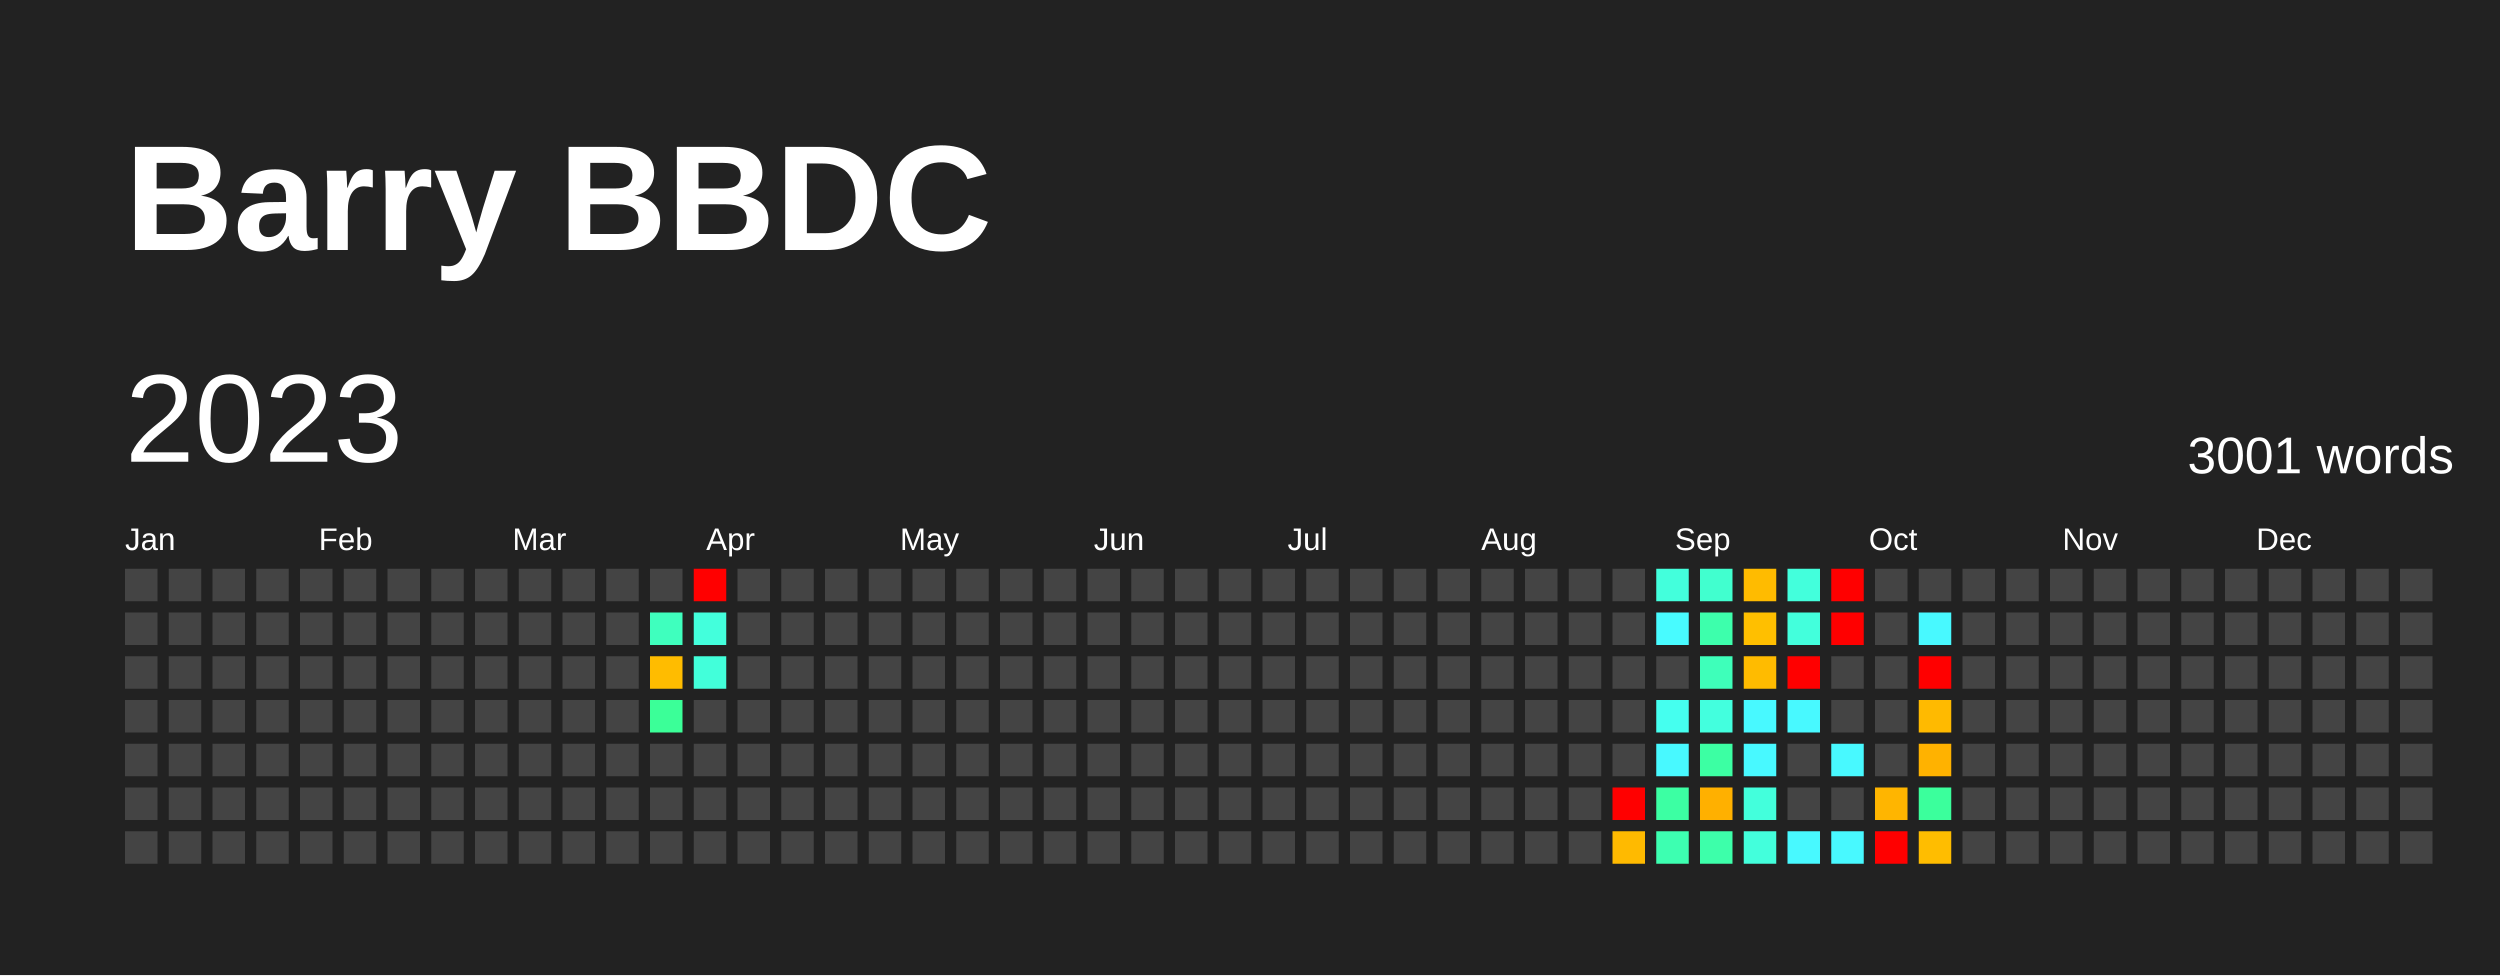
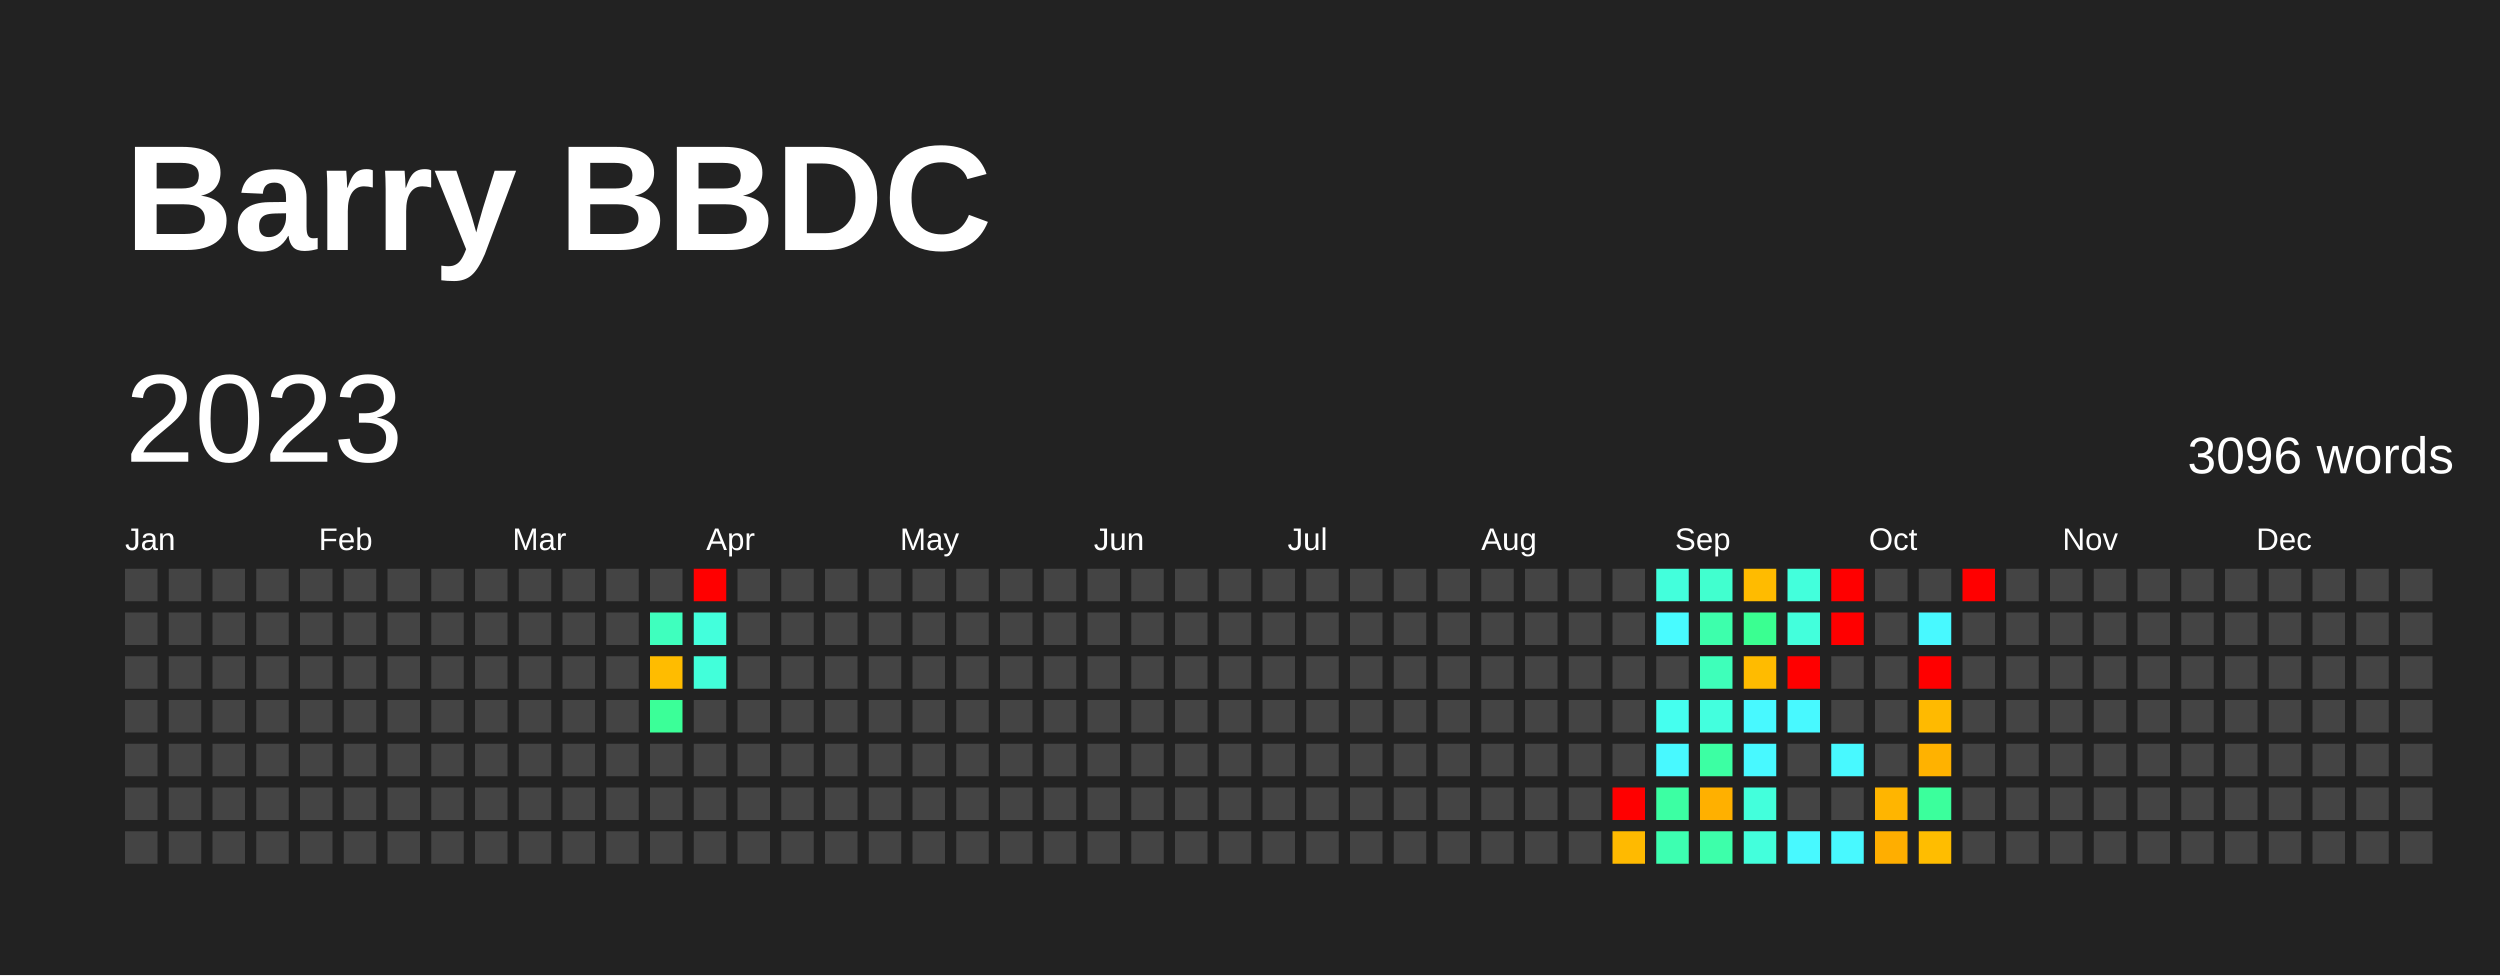
<svg xmlns="http://www.w3.org/2000/svg" baseProfile="full" height="78mm" version="1.1" viewBox="0,0,200,78" width="200mm">
  <defs />
  <rect fill="#222222" height="78" width="200" x="0" y="0" />
  <text fill="#FFFFFF" style="font-size:12px; font-family:Arial; font-weight:bold;" x="10" y="20">Barry BBDC</text>
  <text dominant-baseline="hanging" fill="#FFFFFF" style="font-size:10.0px; font-family:Arial;" x="10" y="30">2023</text>
-   <text dominant-baseline="hanging" fill="#FFFFFF" style="font-size:4.125px; font-family:Arial;" x="175" y="35">3001 words</text>
+   <text dominant-baseline="hanging" fill="#FFFFFF" style="font-size:4.125px; font-family:Arial;" x="175" y="35">3096 words</text>
  <text fill="#FFFFFF" style="font-size:2.5px; font-family:Arial" x="10.0" y="44">Jan</text>
  <text fill="#FFFFFF" style="font-size:2.5px; font-family:Arial" x="25.5" y="44">Feb</text>
  <text fill="#FFFFFF" style="font-size:2.5px; font-family:Arial" x="41.0" y="44">Mar</text>
  <text fill="#FFFFFF" style="font-size:2.5px; font-family:Arial" x="56.5" y="44">Apr</text>
  <text fill="#FFFFFF" style="font-size:2.5px; font-family:Arial" x="72.0" y="44">May</text>
  <text fill="#FFFFFF" style="font-size:2.5px; font-family:Arial" x="87.5" y="44">Jun</text>
  <text fill="#FFFFFF" style="font-size:2.5px; font-family:Arial" x="103.0" y="44">Jul</text>
  <text fill="#FFFFFF" style="font-size:2.5px; font-family:Arial" x="118.5" y="44">Aug</text>
  <text fill="#FFFFFF" style="font-size:2.5px; font-family:Arial" x="134.0" y="44">Sep</text>
  <text fill="#FFFFFF" style="font-size:2.5px; font-family:Arial" x="149.5" y="44">Oct</text>
  <text fill="#FFFFFF" style="font-size:2.5px; font-family:Arial" x="165.0" y="44">Nov</text>
  <text fill="#FFFFFF" style="font-size:2.5px; font-family:Arial" x="180.5" y="44">Dec</text>
  <rect fill="#444444" height="2.6" width="2.6" x="10.0" y="45.5" />
  <rect fill="#444444" height="2.6" width="2.6" x="10.0" y="49.0" />
  <rect fill="#444444" height="2.6" width="2.6" x="10.0" y="52.5" />
  <rect fill="#444444" height="2.6" width="2.6" x="10.0" y="56.0" />
  <rect fill="#444444" height="2.6" width="2.6" x="10.0" y="59.5" />
  <rect fill="#444444" height="2.6" width="2.6" x="10.0" y="63.0" />
  <rect fill="#444444" height="2.6" width="2.6" x="10.0" y="66.5" />
  <rect fill="#444444" height="2.6" width="2.6" x="13.5" y="45.5" />
  <rect fill="#444444" height="2.6" width="2.6" x="13.5" y="49.0" />
  <rect fill="#444444" height="2.6" width="2.6" x="13.5" y="52.5" />
  <rect fill="#444444" height="2.6" width="2.6" x="13.5" y="56.0" />
  <rect fill="#444444" height="2.6" width="2.6" x="13.5" y="59.5" />
  <rect fill="#444444" height="2.6" width="2.6" x="13.5" y="63.0" />
  <rect fill="#444444" height="2.6" width="2.6" x="13.5" y="66.5" />
  <rect fill="#444444" height="2.6" width="2.6" x="17.0" y="45.5" />
  <rect fill="#444444" height="2.6" width="2.6" x="17.0" y="49.0" />
  <rect fill="#444444" height="2.6" width="2.6" x="17.0" y="52.5" />
  <rect fill="#444444" height="2.6" width="2.6" x="17.0" y="56.0" />
  <rect fill="#444444" height="2.6" width="2.6" x="17.0" y="59.5" />
  <rect fill="#444444" height="2.6" width="2.6" x="17.0" y="63.0" />
  <rect fill="#444444" height="2.6" width="2.6" x="17.0" y="66.5" />
  <rect fill="#444444" height="2.6" width="2.6" x="20.5" y="45.5" />
  <rect fill="#444444" height="2.6" width="2.6" x="20.5" y="49.0" />
  <rect fill="#444444" height="2.6" width="2.6" x="20.5" y="52.5" />
  <rect fill="#444444" height="2.6" width="2.6" x="20.5" y="56.0" />
  <rect fill="#444444" height="2.6" width="2.6" x="20.5" y="59.5" />
  <rect fill="#444444" height="2.6" width="2.6" x="20.5" y="63.0" />
  <rect fill="#444444" height="2.6" width="2.6" x="20.5" y="66.5" />
  <rect fill="#444444" height="2.6" width="2.6" x="24.0" y="45.5" />
  <rect fill="#444444" height="2.6" width="2.6" x="24.0" y="49.0" />
  <rect fill="#444444" height="2.6" width="2.6" x="24.0" y="52.5" />
  <rect fill="#444444" height="2.6" width="2.6" x="24.0" y="56.0" />
  <rect fill="#444444" height="2.6" width="2.6" x="24.0" y="59.5" />
  <rect fill="#444444" height="2.6" width="2.6" x="24.0" y="63.0" />
  <rect fill="#444444" height="2.6" width="2.6" x="24.0" y="66.5" />
  <rect fill="#444444" height="2.6" width="2.6" x="27.5" y="45.5" />
  <rect fill="#444444" height="2.6" width="2.6" x="27.5" y="49.0" />
  <rect fill="#444444" height="2.6" width="2.6" x="27.5" y="52.5" />
  <rect fill="#444444" height="2.6" width="2.6" x="27.5" y="56.0" />
  <rect fill="#444444" height="2.6" width="2.6" x="27.5" y="59.5" />
  <rect fill="#444444" height="2.6" width="2.6" x="27.5" y="63.0" />
  <rect fill="#444444" height="2.6" width="2.6" x="27.5" y="66.5" />
  <rect fill="#444444" height="2.6" width="2.6" x="31.0" y="45.5" />
  <rect fill="#444444" height="2.6" width="2.6" x="31.0" y="49.0" />
  <rect fill="#444444" height="2.6" width="2.6" x="31.0" y="52.5" />
  <rect fill="#444444" height="2.6" width="2.6" x="31.0" y="56.0" />
  <rect fill="#444444" height="2.6" width="2.6" x="31.0" y="59.5" />
  <rect fill="#444444" height="2.6" width="2.6" x="31.0" y="63.0" />
  <rect fill="#444444" height="2.6" width="2.6" x="31.0" y="66.5" />
  <rect fill="#444444" height="2.6" width="2.6" x="34.5" y="45.5" />
  <rect fill="#444444" height="2.6" width="2.6" x="34.5" y="49.0" />
  <rect fill="#444444" height="2.6" width="2.6" x="34.5" y="52.5" />
  <rect fill="#444444" height="2.6" width="2.6" x="34.5" y="56.0" />
  <rect fill="#444444" height="2.6" width="2.6" x="34.5" y="59.5" />
  <rect fill="#444444" height="2.6" width="2.6" x="34.5" y="63.0" />
  <rect fill="#444444" height="2.6" width="2.6" x="34.5" y="66.5" />
  <rect fill="#444444" height="2.6" width="2.6" x="38.0" y="45.5" />
  <rect fill="#444444" height="2.6" width="2.6" x="38.0" y="49.0" />
  <rect fill="#444444" height="2.6" width="2.6" x="38.0" y="52.5" />
  <rect fill="#444444" height="2.6" width="2.6" x="38.0" y="56.0" />
  <rect fill="#444444" height="2.6" width="2.6" x="38.0" y="59.5" />
  <rect fill="#444444" height="2.6" width="2.6" x="38.0" y="63.0" />
  <rect fill="#444444" height="2.6" width="2.6" x="38.0" y="66.5" />
  <rect fill="#444444" height="2.6" width="2.6" x="41.5" y="45.5" />
  <rect fill="#444444" height="2.6" width="2.6" x="41.5" y="49.0" />
  <rect fill="#444444" height="2.6" width="2.6" x="41.5" y="52.5" />
  <rect fill="#444444" height="2.6" width="2.6" x="41.5" y="56.0" />
  <rect fill="#444444" height="2.6" width="2.6" x="41.5" y="59.5" />
  <rect fill="#444444" height="2.6" width="2.6" x="41.5" y="63.0" />
  <rect fill="#444444" height="2.6" width="2.6" x="41.5" y="66.5" />
  <rect fill="#444444" height="2.6" width="2.6" x="45.0" y="45.5" />
  <rect fill="#444444" height="2.6" width="2.6" x="45.0" y="49.0" />
  <rect fill="#444444" height="2.6" width="2.6" x="45.0" y="52.5" />
  <rect fill="#444444" height="2.6" width="2.6" x="45.0" y="56.0" />
  <rect fill="#444444" height="2.6" width="2.6" x="45.0" y="59.5" />
  <rect fill="#444444" height="2.6" width="2.6" x="45.0" y="63.0" />
  <rect fill="#444444" height="2.6" width="2.6" x="45.0" y="66.5" />
  <rect fill="#444444" height="2.6" width="2.6" x="48.5" y="45.5" />
  <rect fill="#444444" height="2.6" width="2.6" x="48.5" y="49.0" />
  <rect fill="#444444" height="2.6" width="2.6" x="48.5" y="52.5" />
  <rect fill="#444444" height="2.6" width="2.6" x="48.5" y="56.0" />
  <rect fill="#444444" height="2.6" width="2.6" x="48.5" y="59.5" />
  <rect fill="#444444" height="2.6" width="2.6" x="48.5" y="63.0" />
  <rect fill="#444444" height="2.6" width="2.6" x="48.5" y="66.5" />
  <rect fill="#444444" height="2.6" width="2.6" x="52.0" y="45.5" />
  <rect fill="#3fffbe" height="2.6" width="2.6" x="52.0" y="49.0" />
  <rect fill="#ffbc00" height="2.6" width="2.6" x="52.0" y="52.5" />
  <rect fill="#3bff98" height="2.6" width="2.6" x="52.0" y="56.0" />
  <rect fill="#444444" height="2.6" width="2.6" x="52.0" y="59.5" />
  <rect fill="#444444" height="2.6" width="2.6" x="52.0" y="63.0" />
  <rect fill="#444444" height="2.6" width="2.6" x="52.0" y="66.5" />
  <rect fill="red" height="2.6" width="2.6" x="55.5" y="45.5" />
  <rect fill="#43ffdc" height="2.6" width="2.6" x="55.5" y="49.0" />
  <rect fill="#42ffda" height="2.6" width="2.6" x="55.5" y="52.5" />
  <rect fill="#444444" height="2.6" width="2.6" x="55.5" y="56.0" />
  <rect fill="#444444" height="2.6" width="2.6" x="55.5" y="59.5" />
  <rect fill="#444444" height="2.6" width="2.6" x="55.5" y="63.0" />
  <rect fill="#444444" height="2.6" width="2.6" x="55.5" y="66.5" />
  <rect fill="#444444" height="2.6" width="2.6" x="59.0" y="45.5" />
  <rect fill="#444444" height="2.6" width="2.6" x="59.0" y="49.0" />
  <rect fill="#444444" height="2.6" width="2.6" x="59.0" y="52.5" />
  <rect fill="#444444" height="2.6" width="2.6" x="59.0" y="56.0" />
  <rect fill="#444444" height="2.6" width="2.6" x="59.0" y="59.5" />
  <rect fill="#444444" height="2.6" width="2.6" x="59.0" y="63.0" />
  <rect fill="#444444" height="2.6" width="2.6" x="59.0" y="66.5" />
  <rect fill="#444444" height="2.6" width="2.6" x="62.5" y="45.5" />
  <rect fill="#444444" height="2.6" width="2.6" x="62.5" y="49.0" />
  <rect fill="#444444" height="2.6" width="2.6" x="62.5" y="52.5" />
  <rect fill="#444444" height="2.6" width="2.6" x="62.5" y="56.0" />
  <rect fill="#444444" height="2.6" width="2.6" x="62.5" y="59.5" />
  <rect fill="#444444" height="2.6" width="2.6" x="62.5" y="63.0" />
  <rect fill="#444444" height="2.6" width="2.6" x="62.5" y="66.5" />
  <rect fill="#444444" height="2.6" width="2.6" x="66.0" y="45.5" />
  <rect fill="#444444" height="2.6" width="2.6" x="66.0" y="49.0" />
  <rect fill="#444444" height="2.6" width="2.6" x="66.0" y="52.5" />
  <rect fill="#444444" height="2.6" width="2.6" x="66.0" y="56.0" />
  <rect fill="#444444" height="2.6" width="2.6" x="66.0" y="59.5" />
  <rect fill="#444444" height="2.6" width="2.6" x="66.0" y="63.0" />
  <rect fill="#444444" height="2.6" width="2.6" x="66.0" y="66.5" />
  <rect fill="#444444" height="2.6" width="2.6" x="69.5" y="45.5" />
  <rect fill="#444444" height="2.6" width="2.6" x="69.5" y="49.0" />
  <rect fill="#444444" height="2.6" width="2.6" x="69.5" y="52.5" />
  <rect fill="#444444" height="2.6" width="2.6" x="69.5" y="56.0" />
  <rect fill="#444444" height="2.6" width="2.6" x="69.5" y="59.5" />
  <rect fill="#444444" height="2.6" width="2.6" x="69.5" y="63.0" />
  <rect fill="#444444" height="2.6" width="2.6" x="69.5" y="66.5" />
  <rect fill="#444444" height="2.6" width="2.6" x="73.0" y="45.5" />
  <rect fill="#444444" height="2.6" width="2.6" x="73.0" y="49.0" />
  <rect fill="#444444" height="2.6" width="2.6" x="73.0" y="52.5" />
  <rect fill="#444444" height="2.6" width="2.6" x="73.0" y="56.0" />
  <rect fill="#444444" height="2.6" width="2.6" x="73.0" y="59.5" />
  <rect fill="#444444" height="2.6" width="2.6" x="73.0" y="63.0" />
  <rect fill="#444444" height="2.6" width="2.6" x="73.0" y="66.5" />
  <rect fill="#444444" height="2.6" width="2.6" x="76.5" y="45.5" />
  <rect fill="#444444" height="2.6" width="2.6" x="76.5" y="49.0" />
  <rect fill="#444444" height="2.6" width="2.6" x="76.5" y="52.5" />
  <rect fill="#444444" height="2.6" width="2.6" x="76.5" y="56.0" />
  <rect fill="#444444" height="2.6" width="2.6" x="76.5" y="59.5" />
  <rect fill="#444444" height="2.6" width="2.6" x="76.5" y="63.0" />
  <rect fill="#444444" height="2.6" width="2.6" x="76.5" y="66.5" />
  <rect fill="#444444" height="2.6" width="2.6" x="80.0" y="45.5" />
  <rect fill="#444444" height="2.6" width="2.6" x="80.0" y="49.0" />
  <rect fill="#444444" height="2.6" width="2.6" x="80.0" y="52.5" />
  <rect fill="#444444" height="2.6" width="2.6" x="80.0" y="56.0" />
  <rect fill="#444444" height="2.6" width="2.6" x="80.0" y="59.5" />
  <rect fill="#444444" height="2.6" width="2.6" x="80.0" y="63.0" />
  <rect fill="#444444" height="2.6" width="2.6" x="80.0" y="66.5" />
  <rect fill="#444444" height="2.6" width="2.6" x="83.5" y="45.5" />
  <rect fill="#444444" height="2.6" width="2.6" x="83.5" y="49.0" />
  <rect fill="#444444" height="2.6" width="2.6" x="83.5" y="52.5" />
  <rect fill="#444444" height="2.6" width="2.6" x="83.5" y="56.0" />
  <rect fill="#444444" height="2.6" width="2.6" x="83.5" y="59.5" />
  <rect fill="#444444" height="2.6" width="2.6" x="83.5" y="63.0" />
  <rect fill="#444444" height="2.6" width="2.6" x="83.5" y="66.5" />
  <rect fill="#444444" height="2.6" width="2.6" x="87.0" y="45.5" />
  <rect fill="#444444" height="2.6" width="2.6" x="87.0" y="49.0" />
  <rect fill="#444444" height="2.6" width="2.6" x="87.0" y="52.5" />
  <rect fill="#444444" height="2.6" width="2.6" x="87.0" y="56.0" />
  <rect fill="#444444" height="2.6" width="2.6" x="87.0" y="59.5" />
  <rect fill="#444444" height="2.6" width="2.6" x="87.0" y="63.0" />
  <rect fill="#444444" height="2.6" width="2.6" x="87.0" y="66.5" />
  <rect fill="#444444" height="2.6" width="2.6" x="90.5" y="45.5" />
  <rect fill="#444444" height="2.6" width="2.6" x="90.5" y="49.0" />
  <rect fill="#444444" height="2.6" width="2.6" x="90.5" y="52.5" />
  <rect fill="#444444" height="2.6" width="2.6" x="90.5" y="56.0" />
  <rect fill="#444444" height="2.6" width="2.6" x="90.5" y="59.5" />
  <rect fill="#444444" height="2.6" width="2.6" x="90.5" y="63.0" />
  <rect fill="#444444" height="2.6" width="2.6" x="90.5" y="66.5" />
  <rect fill="#444444" height="2.6" width="2.6" x="94.0" y="45.5" />
  <rect fill="#444444" height="2.6" width="2.6" x="94.0" y="49.0" />
  <rect fill="#444444" height="2.6" width="2.6" x="94.0" y="52.5" />
  <rect fill="#444444" height="2.6" width="2.6" x="94.0" y="56.0" />
  <rect fill="#444444" height="2.6" width="2.6" x="94.0" y="59.5" />
  <rect fill="#444444" height="2.6" width="2.6" x="94.0" y="63.0" />
  <rect fill="#444444" height="2.6" width="2.6" x="94.0" y="66.5" />
  <rect fill="#444444" height="2.6" width="2.6" x="97.5" y="45.5" />
  <rect fill="#444444" height="2.6" width="2.6" x="97.5" y="49.0" />
  <rect fill="#444444" height="2.6" width="2.6" x="97.5" y="52.5" />
  <rect fill="#444444" height="2.6" width="2.6" x="97.5" y="56.0" />
  <rect fill="#444444" height="2.6" width="2.6" x="97.5" y="59.5" />
  <rect fill="#444444" height="2.6" width="2.6" x="97.5" y="63.0" />
  <rect fill="#444444" height="2.6" width="2.6" x="97.5" y="66.5" />
  <rect fill="#444444" height="2.6" width="2.6" x="101.0" y="45.5" />
  <rect fill="#444444" height="2.6" width="2.6" x="101.0" y="49.0" />
  <rect fill="#444444" height="2.6" width="2.6" x="101.0" y="52.5" />
  <rect fill="#444444" height="2.6" width="2.6" x="101.0" y="56.0" />
  <rect fill="#444444" height="2.6" width="2.6" x="101.0" y="59.5" />
  <rect fill="#444444" height="2.6" width="2.6" x="101.0" y="63.0" />
  <rect fill="#444444" height="2.6" width="2.6" x="101.0" y="66.5" />
  <rect fill="#444444" height="2.6" width="2.6" x="104.5" y="45.5" />
  <rect fill="#444444" height="2.6" width="2.6" x="104.5" y="49.0" />
  <rect fill="#444444" height="2.6" width="2.6" x="104.5" y="52.5" />
  <rect fill="#444444" height="2.6" width="2.6" x="104.5" y="56.0" />
  <rect fill="#444444" height="2.6" width="2.6" x="104.5" y="59.5" />
  <rect fill="#444444" height="2.6" width="2.6" x="104.5" y="63.0" />
  <rect fill="#444444" height="2.6" width="2.6" x="104.5" y="66.5" />
  <rect fill="#444444" height="2.6" width="2.6" x="108.0" y="45.5" />
  <rect fill="#444444" height="2.6" width="2.6" x="108.0" y="49.0" />
  <rect fill="#444444" height="2.6" width="2.6" x="108.0" y="52.5" />
  <rect fill="#444444" height="2.6" width="2.6" x="108.0" y="56.0" />
  <rect fill="#444444" height="2.6" width="2.6" x="108.0" y="59.5" />
  <rect fill="#444444" height="2.6" width="2.6" x="108.0" y="63.0" />
  <rect fill="#444444" height="2.6" width="2.6" x="108.0" y="66.5" />
  <rect fill="#444444" height="2.6" width="2.6" x="111.5" y="45.5" />
  <rect fill="#444444" height="2.6" width="2.6" x="111.5" y="49.0" />
  <rect fill="#444444" height="2.6" width="2.6" x="111.5" y="52.5" />
  <rect fill="#444444" height="2.6" width="2.6" x="111.5" y="56.0" />
  <rect fill="#444444" height="2.6" width="2.6" x="111.5" y="59.5" />
  <rect fill="#444444" height="2.6" width="2.6" x="111.5" y="63.0" />
  <rect fill="#444444" height="2.6" width="2.6" x="111.5" y="66.5" />
  <rect fill="#444444" height="2.6" width="2.6" x="115.0" y="45.5" />
  <rect fill="#444444" height="2.6" width="2.6" x="115.0" y="49.0" />
  <rect fill="#444444" height="2.6" width="2.6" x="115.0" y="52.5" />
  <rect fill="#444444" height="2.6" width="2.6" x="115.0" y="56.0" />
  <rect fill="#444444" height="2.6" width="2.6" x="115.0" y="59.5" />
  <rect fill="#444444" height="2.6" width="2.6" x="115.0" y="63.0" />
  <rect fill="#444444" height="2.6" width="2.6" x="115.0" y="66.5" />
  <rect fill="#444444" height="2.6" width="2.6" x="118.5" y="45.5" />
  <rect fill="#444444" height="2.6" width="2.6" x="118.5" y="49.0" />
  <rect fill="#444444" height="2.6" width="2.6" x="118.5" y="52.5" />
  <rect fill="#444444" height="2.6" width="2.6" x="118.5" y="56.0" />
  <rect fill="#444444" height="2.6" width="2.6" x="118.5" y="59.5" />
  <rect fill="#444444" height="2.6" width="2.6" x="118.5" y="63.0" />
  <rect fill="#444444" height="2.6" width="2.6" x="118.5" y="66.5" />
  <rect fill="#444444" height="2.6" width="2.6" x="122.0" y="45.5" />
  <rect fill="#444444" height="2.6" width="2.6" x="122.0" y="49.0" />
  <rect fill="#444444" height="2.6" width="2.6" x="122.0" y="52.5" />
  <rect fill="#444444" height="2.6" width="2.6" x="122.0" y="56.0" />
  <rect fill="#444444" height="2.6" width="2.6" x="122.0" y="59.5" />
  <rect fill="#444444" height="2.6" width="2.6" x="122.0" y="63.0" />
  <rect fill="#444444" height="2.6" width="2.6" x="122.0" y="66.5" />
  <rect fill="#444444" height="2.6" width="2.6" x="125.5" y="45.5" />
  <rect fill="#444444" height="2.6" width="2.6" x="125.5" y="49.0" />
  <rect fill="#444444" height="2.6" width="2.6" x="125.5" y="52.5" />
  <rect fill="#444444" height="2.6" width="2.6" x="125.5" y="56.0" />
  <rect fill="#444444" height="2.6" width="2.6" x="125.5" y="59.5" />
  <rect fill="#444444" height="2.6" width="2.6" x="125.5" y="63.0" />
  <rect fill="#444444" height="2.6" width="2.6" x="125.5" y="66.5" />
  <rect fill="#444444" height="2.6" width="2.6" x="129.0" y="45.5" />
  <rect fill="#444444" height="2.6" width="2.6" x="129.0" y="49.0" />
  <rect fill="#444444" height="2.6" width="2.6" x="129.0" y="52.5" />
  <rect fill="#444444" height="2.6" width="2.6" x="129.0" y="56.0" />
  <rect fill="#444444" height="2.6" width="2.6" x="129.0" y="59.5" />
  <rect fill="red" height="2.6" width="2.6" x="129.0" y="63.0" />
  <rect fill="#ffba00" height="2.6" width="2.6" x="129.0" y="66.5" />
  <rect fill="#43ffdc" height="2.6" width="2.6" x="132.5" y="45.5" />
  <rect fill="#48fbff" height="2.6" width="2.6" x="132.5" y="49.0" />
  <rect fill="#444444" height="2.6" width="2.6" x="132.5" y="52.5" />
  <rect fill="#45ffef" height="2.6" width="2.6" x="132.5" y="56.0" />
  <rect fill="#48f9ff" height="2.6" width="2.6" x="132.5" y="59.5" />
  <rect fill="#3cffa3" height="2.6" width="2.6" x="132.5" y="63.0" />
  <rect fill="#3dffb1" height="2.6" width="2.6" x="132.5" y="66.5" />
  <rect fill="#41ffcf" height="2.6" width="2.6" x="136.0" y="45.5" />
  <rect fill="#3dffac" height="2.6" width="2.6" x="136.0" y="49.0" />
  <rect fill="#3effba" height="2.6" width="2.6" x="136.0" y="52.5" />
  <rect fill="#43ffde" height="2.6" width="2.6" x="136.0" y="56.0" />
  <rect fill="#3cffa3" height="2.6" width="2.6" x="136.0" y="59.5" />
  <rect fill="#ffb000" height="2.6" width="2.6" x="136.0" y="63.0" />
  <rect fill="#3dffaa" height="2.6" width="2.6" x="136.0" y="66.5" />
  <rect fill="#ffbb00" height="2.6" width="2.6" x="139.5" y="45.5" />
-   <rect fill="#ffbf00" height="2.6" width="2.6" x="139.5" y="49.0" />
+   <rect fill="#3aff91" height="2.6" width="2.6" x="139.5" y="49.0" />
  <rect fill="#ffbb00" height="2.6" width="2.6" x="139.5" y="52.5" />
  <rect fill="#48f9ff" height="2.6" width="2.6" x="139.5" y="56.0" />
  <rect fill="#48f9ff" height="2.6" width="2.6" x="139.5" y="59.5" />
  <rect fill="#43ffdc" height="2.6" width="2.6" x="139.5" y="63.0" />
  <rect fill="#43ffdc" height="2.6" width="2.6" x="139.5" y="66.5" />
  <rect fill="#43ffdc" height="2.6" width="2.6" x="143.0" y="45.5" />
  <rect fill="#43ffdc" height="2.6" width="2.6" x="143.0" y="49.0" />
  <rect fill="red" height="2.6" width="2.6" x="143.0" y="52.5" />
  <rect fill="#48f9ff" height="2.6" width="2.6" x="143.0" y="56.0" />
  <rect fill="#444444" height="2.6" width="2.6" x="143.0" y="59.5" />
  <rect fill="#444444" height="2.6" width="2.6" x="143.0" y="63.0" />
  <rect fill="#48f9ff" height="2.6" width="2.6" x="143.0" y="66.5" />
  <rect fill="red" height="2.6" width="2.6" x="146.5" y="45.5" />
  <rect fill="red" height="2.6" width="2.6" x="146.5" y="49.0" />
  <rect fill="#444444" height="2.6" width="2.6" x="146.5" y="52.5" />
  <rect fill="#444444" height="2.6" width="2.6" x="146.5" y="56.0" />
  <rect fill="#48f9ff" height="2.6" width="2.6" x="146.5" y="59.5" />
  <rect fill="#444444" height="2.6" width="2.6" x="146.5" y="63.0" />
  <rect fill="#48f9ff" height="2.6" width="2.6" x="146.5" y="66.5" />
  <rect fill="#444444" height="2.6" width="2.6" x="150.0" y="45.5" />
  <rect fill="#444444" height="2.6" width="2.6" x="150.0" y="49.0" />
  <rect fill="#444444" height="2.6" width="2.6" x="150.0" y="52.5" />
  <rect fill="#444444" height="2.6" width="2.6" x="150.0" y="56.0" />
  <rect fill="#444444" height="2.6" width="2.6" x="150.0" y="59.5" />
  <rect fill="#ffb500" height="2.6" width="2.6" x="150.0" y="63.0" />
-   <rect fill="red" height="2.6" width="2.6" x="150.0" y="66.5" />
+   <rect fill="#ffae00" height="2.6" width="2.6" x="150.0" y="66.5" />
  <rect fill="#444444" height="2.6" width="2.6" x="153.5" y="45.5" />
  <rect fill="#48f9ff" height="2.6" width="2.6" x="153.5" y="49.0" />
  <rect fill="red" height="2.6" width="2.6" x="153.5" y="52.5" />
  <rect fill="#ffba00" height="2.6" width="2.6" x="153.5" y="56.0" />
  <rect fill="#ffb200" height="2.6" width="2.6" x="153.5" y="59.5" />
  <rect fill="#3bff9c" height="2.6" width="2.6" x="153.5" y="63.0" />
  <rect fill="#ffbd00" height="2.6" width="2.6" x="153.5" y="66.5" />
-   <rect fill="#444444" height="2.6" width="2.6" x="157.0" y="45.5" />
+   <rect fill="red" height="2.6" width="2.6" x="157.0" y="45.5" />
  <rect fill="#444444" height="2.6" width="2.6" x="157.0" y="49.0" />
  <rect fill="#444444" height="2.6" width="2.6" x="157.0" y="52.5" />
  <rect fill="#444444" height="2.6" width="2.6" x="157.0" y="56.0" />
  <rect fill="#444444" height="2.6" width="2.6" x="157.0" y="59.5" />
  <rect fill="#444444" height="2.6" width="2.6" x="157.0" y="63.0" />
  <rect fill="#444444" height="2.6" width="2.6" x="157.0" y="66.5" />
  <rect fill="#444444" height="2.6" width="2.6" x="160.5" y="45.5" />
  <rect fill="#444444" height="2.6" width="2.6" x="160.5" y="49.0" />
  <rect fill="#444444" height="2.6" width="2.6" x="160.5" y="52.5" />
  <rect fill="#444444" height="2.6" width="2.6" x="160.5" y="56.0" />
  <rect fill="#444444" height="2.6" width="2.6" x="160.5" y="59.5" />
  <rect fill="#444444" height="2.6" width="2.6" x="160.5" y="63.0" />
  <rect fill="#444444" height="2.6" width="2.6" x="160.5" y="66.5" />
  <rect fill="#444444" height="2.6" width="2.6" x="164.0" y="45.5" />
  <rect fill="#444444" height="2.6" width="2.6" x="164.0" y="49.0" />
  <rect fill="#444444" height="2.6" width="2.6" x="164.0" y="52.5" />
  <rect fill="#444444" height="2.6" width="2.6" x="164.0" y="56.0" />
  <rect fill="#444444" height="2.6" width="2.6" x="164.0" y="59.5" />
  <rect fill="#444444" height="2.6" width="2.6" x="164.0" y="63.0" />
  <rect fill="#444444" height="2.6" width="2.6" x="164.0" y="66.5" />
  <rect fill="#444444" height="2.6" width="2.6" x="167.5" y="45.5" />
  <rect fill="#444444" height="2.6" width="2.6" x="167.5" y="49.0" />
  <rect fill="#444444" height="2.6" width="2.6" x="167.5" y="52.5" />
  <rect fill="#444444" height="2.6" width="2.6" x="167.5" y="56.0" />
  <rect fill="#444444" height="2.6" width="2.6" x="167.5" y="59.5" />
  <rect fill="#444444" height="2.6" width="2.6" x="167.5" y="63.0" />
  <rect fill="#444444" height="2.6" width="2.6" x="167.5" y="66.5" />
  <rect fill="#444444" height="2.6" width="2.6" x="171.0" y="45.5" />
  <rect fill="#444444" height="2.6" width="2.6" x="171.0" y="49.0" />
  <rect fill="#444444" height="2.6" width="2.6" x="171.0" y="52.5" />
  <rect fill="#444444" height="2.6" width="2.6" x="171.0" y="56.0" />
  <rect fill="#444444" height="2.6" width="2.6" x="171.0" y="59.5" />
  <rect fill="#444444" height="2.6" width="2.6" x="171.0" y="63.0" />
  <rect fill="#444444" height="2.6" width="2.6" x="171.0" y="66.5" />
  <rect fill="#444444" height="2.6" width="2.6" x="174.5" y="45.5" />
  <rect fill="#444444" height="2.6" width="2.6" x="174.5" y="49.0" />
  <rect fill="#444444" height="2.6" width="2.6" x="174.5" y="52.5" />
  <rect fill="#444444" height="2.6" width="2.6" x="174.5" y="56.0" />
  <rect fill="#444444" height="2.6" width="2.6" x="174.5" y="59.5" />
  <rect fill="#444444" height="2.6" width="2.6" x="174.5" y="63.0" />
  <rect fill="#444444" height="2.6" width="2.6" x="174.5" y="66.5" />
  <rect fill="#444444" height="2.6" width="2.6" x="178.0" y="45.5" />
  <rect fill="#444444" height="2.6" width="2.6" x="178.0" y="49.0" />
  <rect fill="#444444" height="2.6" width="2.6" x="178.0" y="52.5" />
  <rect fill="#444444" height="2.6" width="2.6" x="178.0" y="56.0" />
  <rect fill="#444444" height="2.6" width="2.6" x="178.0" y="59.5" />
  <rect fill="#444444" height="2.6" width="2.6" x="178.0" y="63.0" />
  <rect fill="#444444" height="2.6" width="2.6" x="178.0" y="66.5" />
  <rect fill="#444444" height="2.6" width="2.6" x="181.5" y="45.5" />
  <rect fill="#444444" height="2.6" width="2.6" x="181.5" y="49.0" />
  <rect fill="#444444" height="2.6" width="2.6" x="181.5" y="52.5" />
  <rect fill="#444444" height="2.6" width="2.6" x="181.5" y="56.0" />
  <rect fill="#444444" height="2.6" width="2.6" x="181.5" y="59.5" />
  <rect fill="#444444" height="2.6" width="2.6" x="181.5" y="63.0" />
  <rect fill="#444444" height="2.6" width="2.6" x="181.5" y="66.5" />
  <rect fill="#444444" height="2.6" width="2.6" x="185.0" y="45.5" />
  <rect fill="#444444" height="2.6" width="2.6" x="185.0" y="49.0" />
  <rect fill="#444444" height="2.6" width="2.6" x="185.0" y="52.5" />
  <rect fill="#444444" height="2.6" width="2.6" x="185.0" y="56.0" />
  <rect fill="#444444" height="2.6" width="2.6" x="185.0" y="59.5" />
  <rect fill="#444444" height="2.6" width="2.6" x="185.0" y="63.0" />
  <rect fill="#444444" height="2.6" width="2.6" x="185.0" y="66.5" />
  <rect fill="#444444" height="2.6" width="2.6" x="188.5" y="45.5" />
  <rect fill="#444444" height="2.6" width="2.6" x="188.5" y="49.0" />
  <rect fill="#444444" height="2.6" width="2.6" x="188.5" y="52.5" />
  <rect fill="#444444" height="2.6" width="2.6" x="188.5" y="56.0" />
  <rect fill="#444444" height="2.6" width="2.6" x="188.5" y="59.5" />
  <rect fill="#444444" height="2.6" width="2.6" x="188.5" y="63.0" />
  <rect fill="#444444" height="2.6" width="2.6" x="188.5" y="66.5" />
  <rect fill="#444444" height="2.6" width="2.6" x="192.0" y="45.5" />
  <rect fill="#444444" height="2.6" width="2.6" x="192.0" y="49.0" />
  <rect fill="#444444" height="2.6" width="2.6" x="192.0" y="52.5" />
  <rect fill="#444444" height="2.6" width="2.6" x="192.0" y="56.0" />
  <rect fill="#444444" height="2.6" width="2.6" x="192.0" y="59.5" />
  <rect fill="#444444" height="2.6" width="2.6" x="192.0" y="63.0" />
  <rect fill="#444444" height="2.6" width="2.6" x="192.0" y="66.5" />
</svg>
